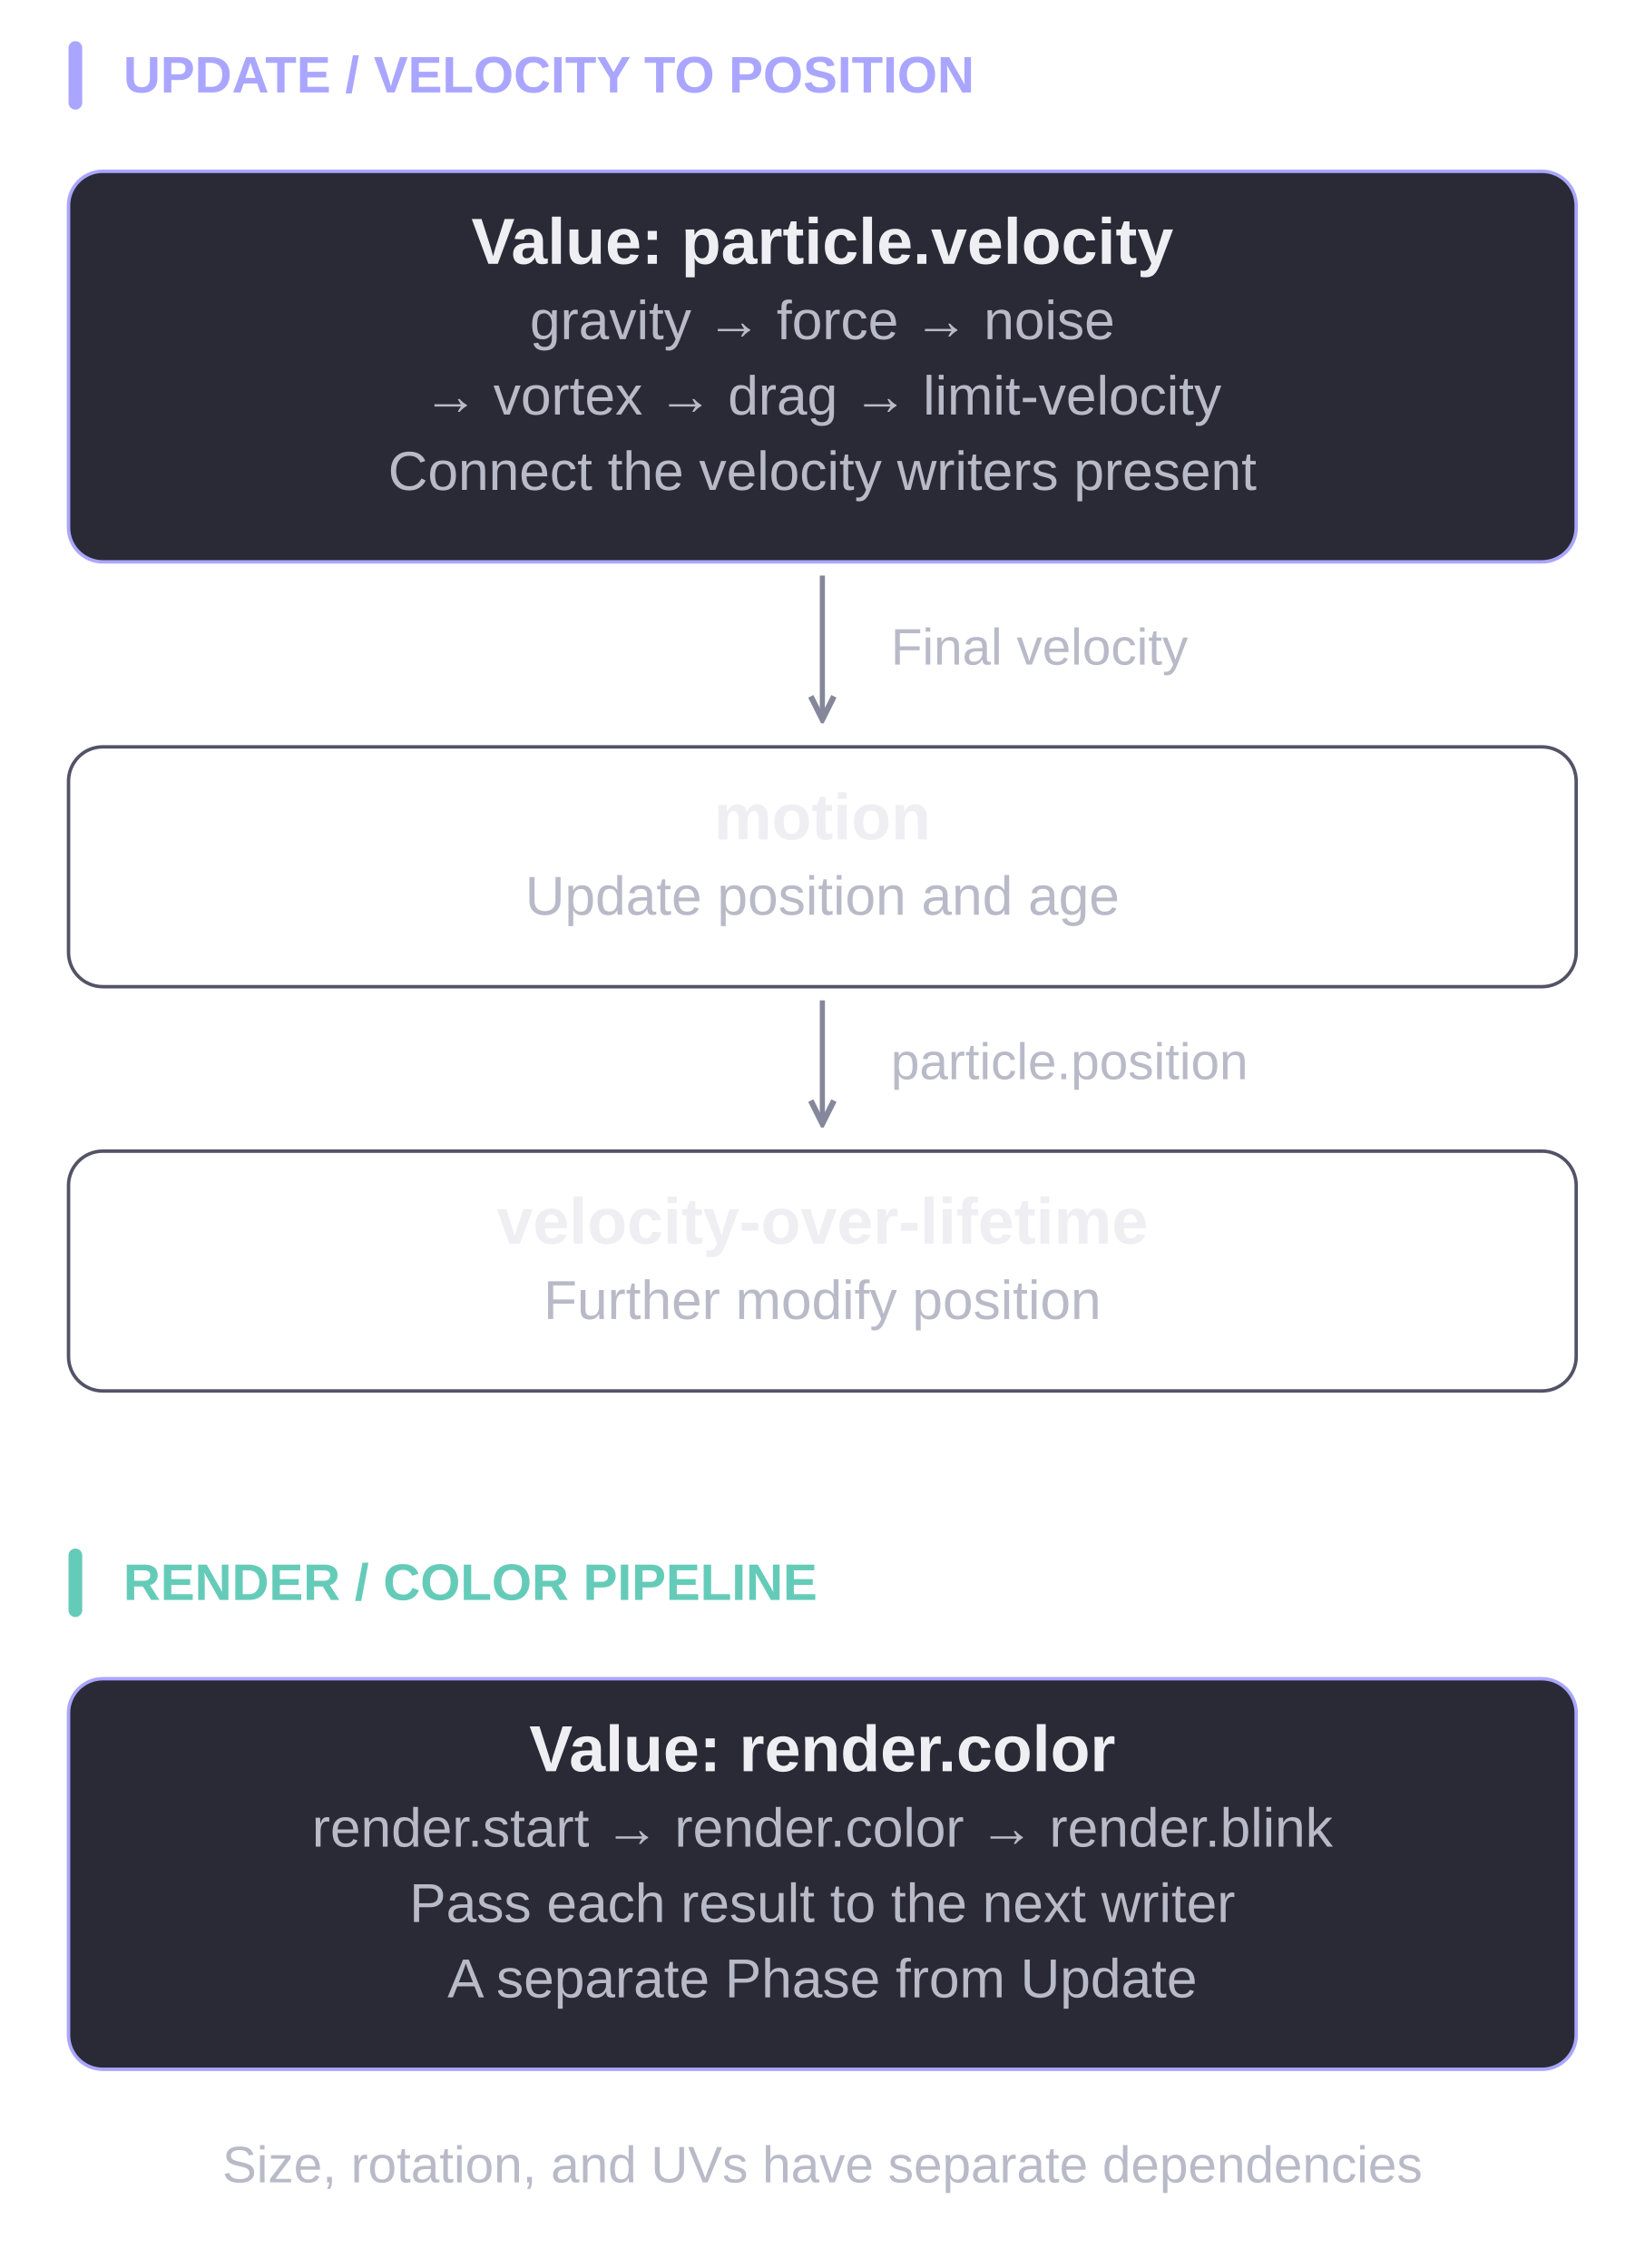
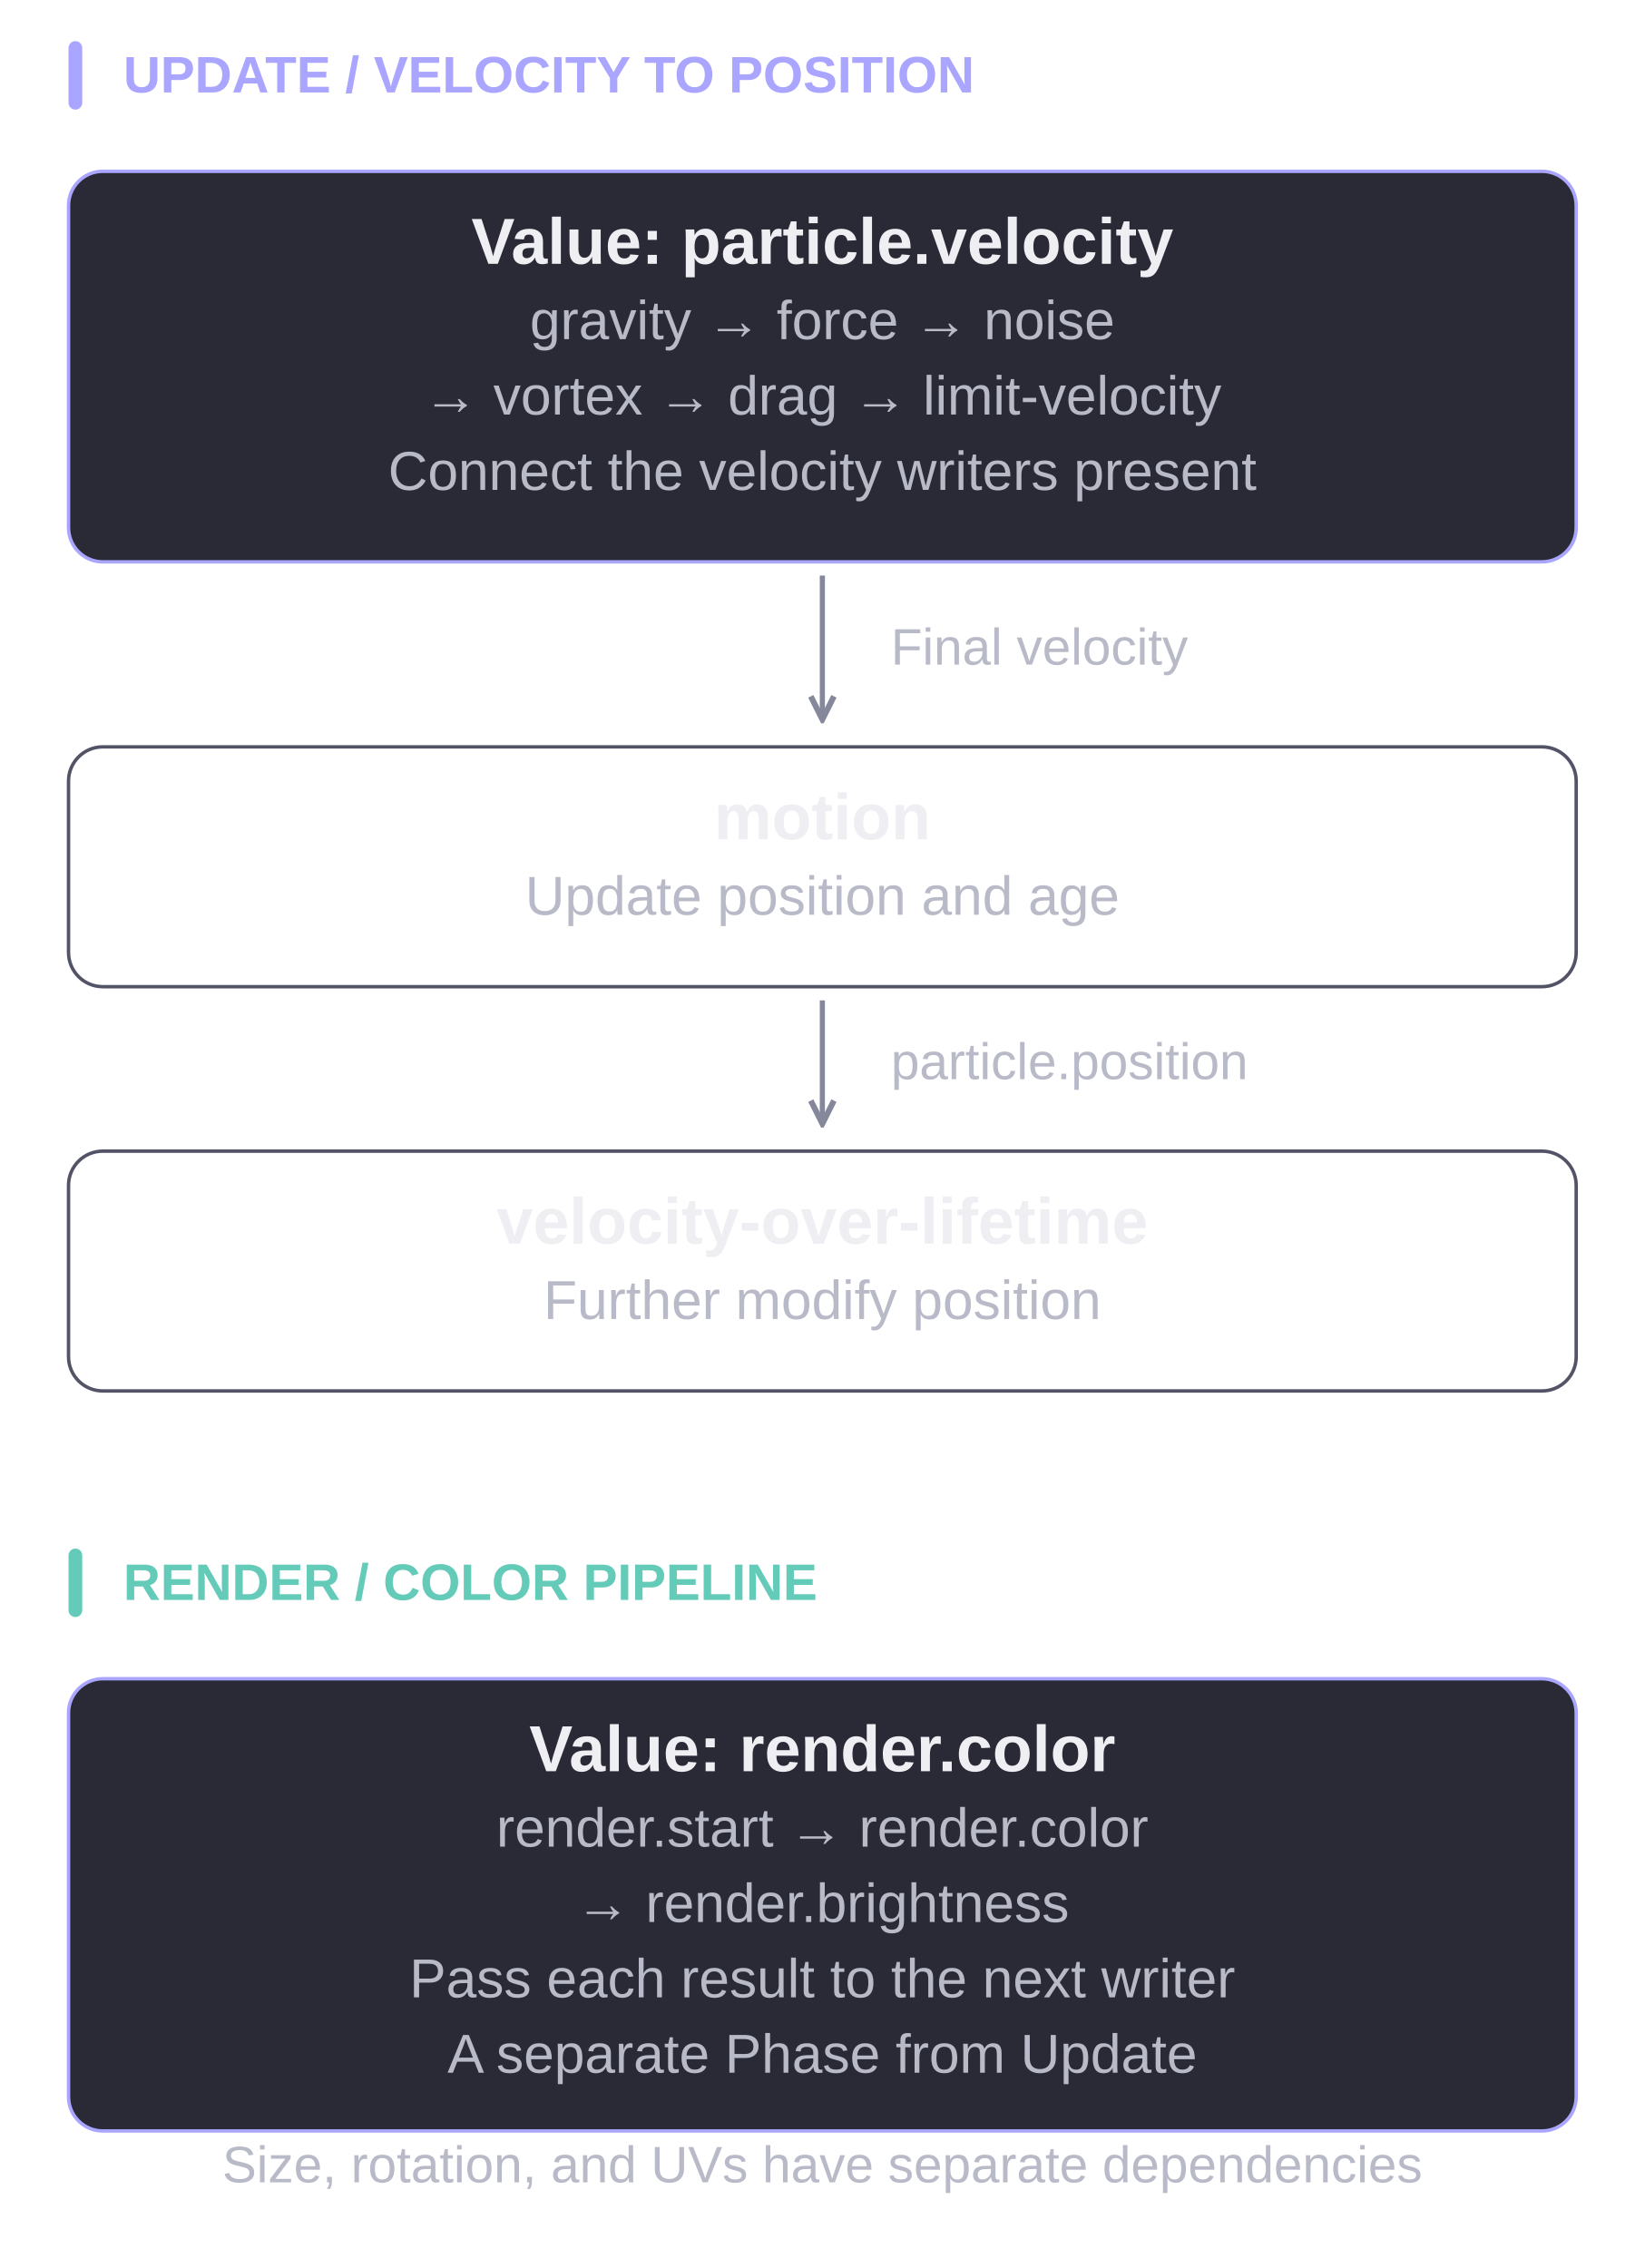
<svg xmlns="http://www.w3.org/2000/svg" width="480" height="662" viewBox="0 0 480 662" role="img" aria-labelledby="title">
  <defs>
    <marker id="arrow" viewBox="0 0 8 8" refX="7" refY="4" markerWidth="6" markerHeight="6" orient="auto">
      <path d="M1 1L7 4L1 7" fill="none" stroke="#85879a" stroke-width="1.5" />
    </marker>
  </defs>
  <g font-family="Arial, Noto Sans JP, sans-serif">
    <rect x="20" y="12" width="4" height="20" rx="2" fill="#aaa6ff" />
    <text x="36" y="27" text-anchor="start" fill="#aaa6ff" font-size="15" font-weight="700">UPDATE / VELOCITY TO POSITION</text>
    <rect x="20" y="50" width="440" height="114" rx="10" fill="#292a35" stroke="#aaa6ff" />
    <text x="240" y="77" text-anchor="middle" fill="#eeeef3" font-size="19" font-weight="600">Value: particle.velocity</text>
    <text x="240" y="99" text-anchor="middle" fill="#b9bac8" font-size="16" font-weight="400">gravity → force → noise</text>
    <text x="240" y="121" text-anchor="middle" fill="#b9bac8" font-size="16" font-weight="400">→ vortex → drag → limit-velocity</text>
    <text x="240" y="143" text-anchor="middle" fill="#b9bac8" font-size="16" font-weight="400">Connect the velocity writers present</text>
    <path d="M240 168 V210" fill="none" stroke="#85879a" stroke-width="1.5" marker-end="url(#arrow)" />
    <text x="260" y="194" text-anchor="start" fill="#b9bac8" font-size="15" font-weight="400">Final velocity</text>
    <rect x="20" y="218" width="440" height="70" rx="10" fill="none" stroke="#525366" />
    <text x="240" y="245" text-anchor="middle" fill="#eeeef3" font-size="19" font-weight="600">motion</text>
    <text x="240" y="267" text-anchor="middle" fill="#b9bac8" font-size="16" font-weight="400">Update position and age</text>
    <path d="M240 292 V328" fill="none" stroke="#85879a" stroke-width="1.5" marker-end="url(#arrow)" />
    <text x="260" y="315" text-anchor="start" fill="#b9bac8" font-size="15" font-weight="400">particle.position</text>
    <rect x="20" y="336" width="440" height="70" rx="10" fill="none" stroke="#525366" />
    <text x="240" y="363" text-anchor="middle" fill="#eeeef3" font-size="19" font-weight="600">velocity-over-lifetime</text>
    <text x="240" y="385" text-anchor="middle" fill="#b9bac8" font-size="16" font-weight="400">Further modify position</text>
    <rect x="20" y="452" width="4" height="20" rx="2" fill="#65cbb9" />
    <text x="36" y="467" text-anchor="start" fill="#65cbb9" font-size="15" font-weight="700">RENDER / COLOR PIPELINE</text>
-     <rect x="20" y="490" width="440" height="114" rx="10" fill="#292a35" stroke="#aaa6ff" />
+     <rect x="20" y="490" width="440" height="132" rx="10" fill="#292a35" stroke="#aaa6ff" />
    <text x="240" y="517" text-anchor="middle" fill="#eeeef3" font-size="19" font-weight="600">Value: render.color</text>
-     <text x="240" y="539" text-anchor="middle" fill="#b9bac8" font-size="16" font-weight="400">render.start → render.color → render.blink</text>
-     <text x="240" y="561" text-anchor="middle" fill="#b9bac8" font-size="16" font-weight="400">Pass each result to the next writer</text>
-     <text x="240" y="583" text-anchor="middle" fill="#b9bac8" font-size="16" font-weight="400">A separate Phase from Update</text>
+     <text x="240" y="539" text-anchor="middle" fill="#b9bac8" font-size="16" font-weight="400">render.start → render.color</text>
+     <text x="240" y="561" text-anchor="middle" fill="#b9bac8" font-size="16" font-weight="400">→ render.brightness</text>
+     <text x="240" y="583" text-anchor="middle" fill="#b9bac8" font-size="16" font-weight="400">Pass each result to the next writer</text>
+     <text x="240" y="605" text-anchor="middle" fill="#b9bac8" font-size="16" font-weight="400">A separate Phase from Update</text>
    <text x="240" y="637" text-anchor="middle" fill="#b9bac8" font-size="15" font-weight="400">Size, rotation, and UVs have separate dependencies</text>
  </g>
</svg>
